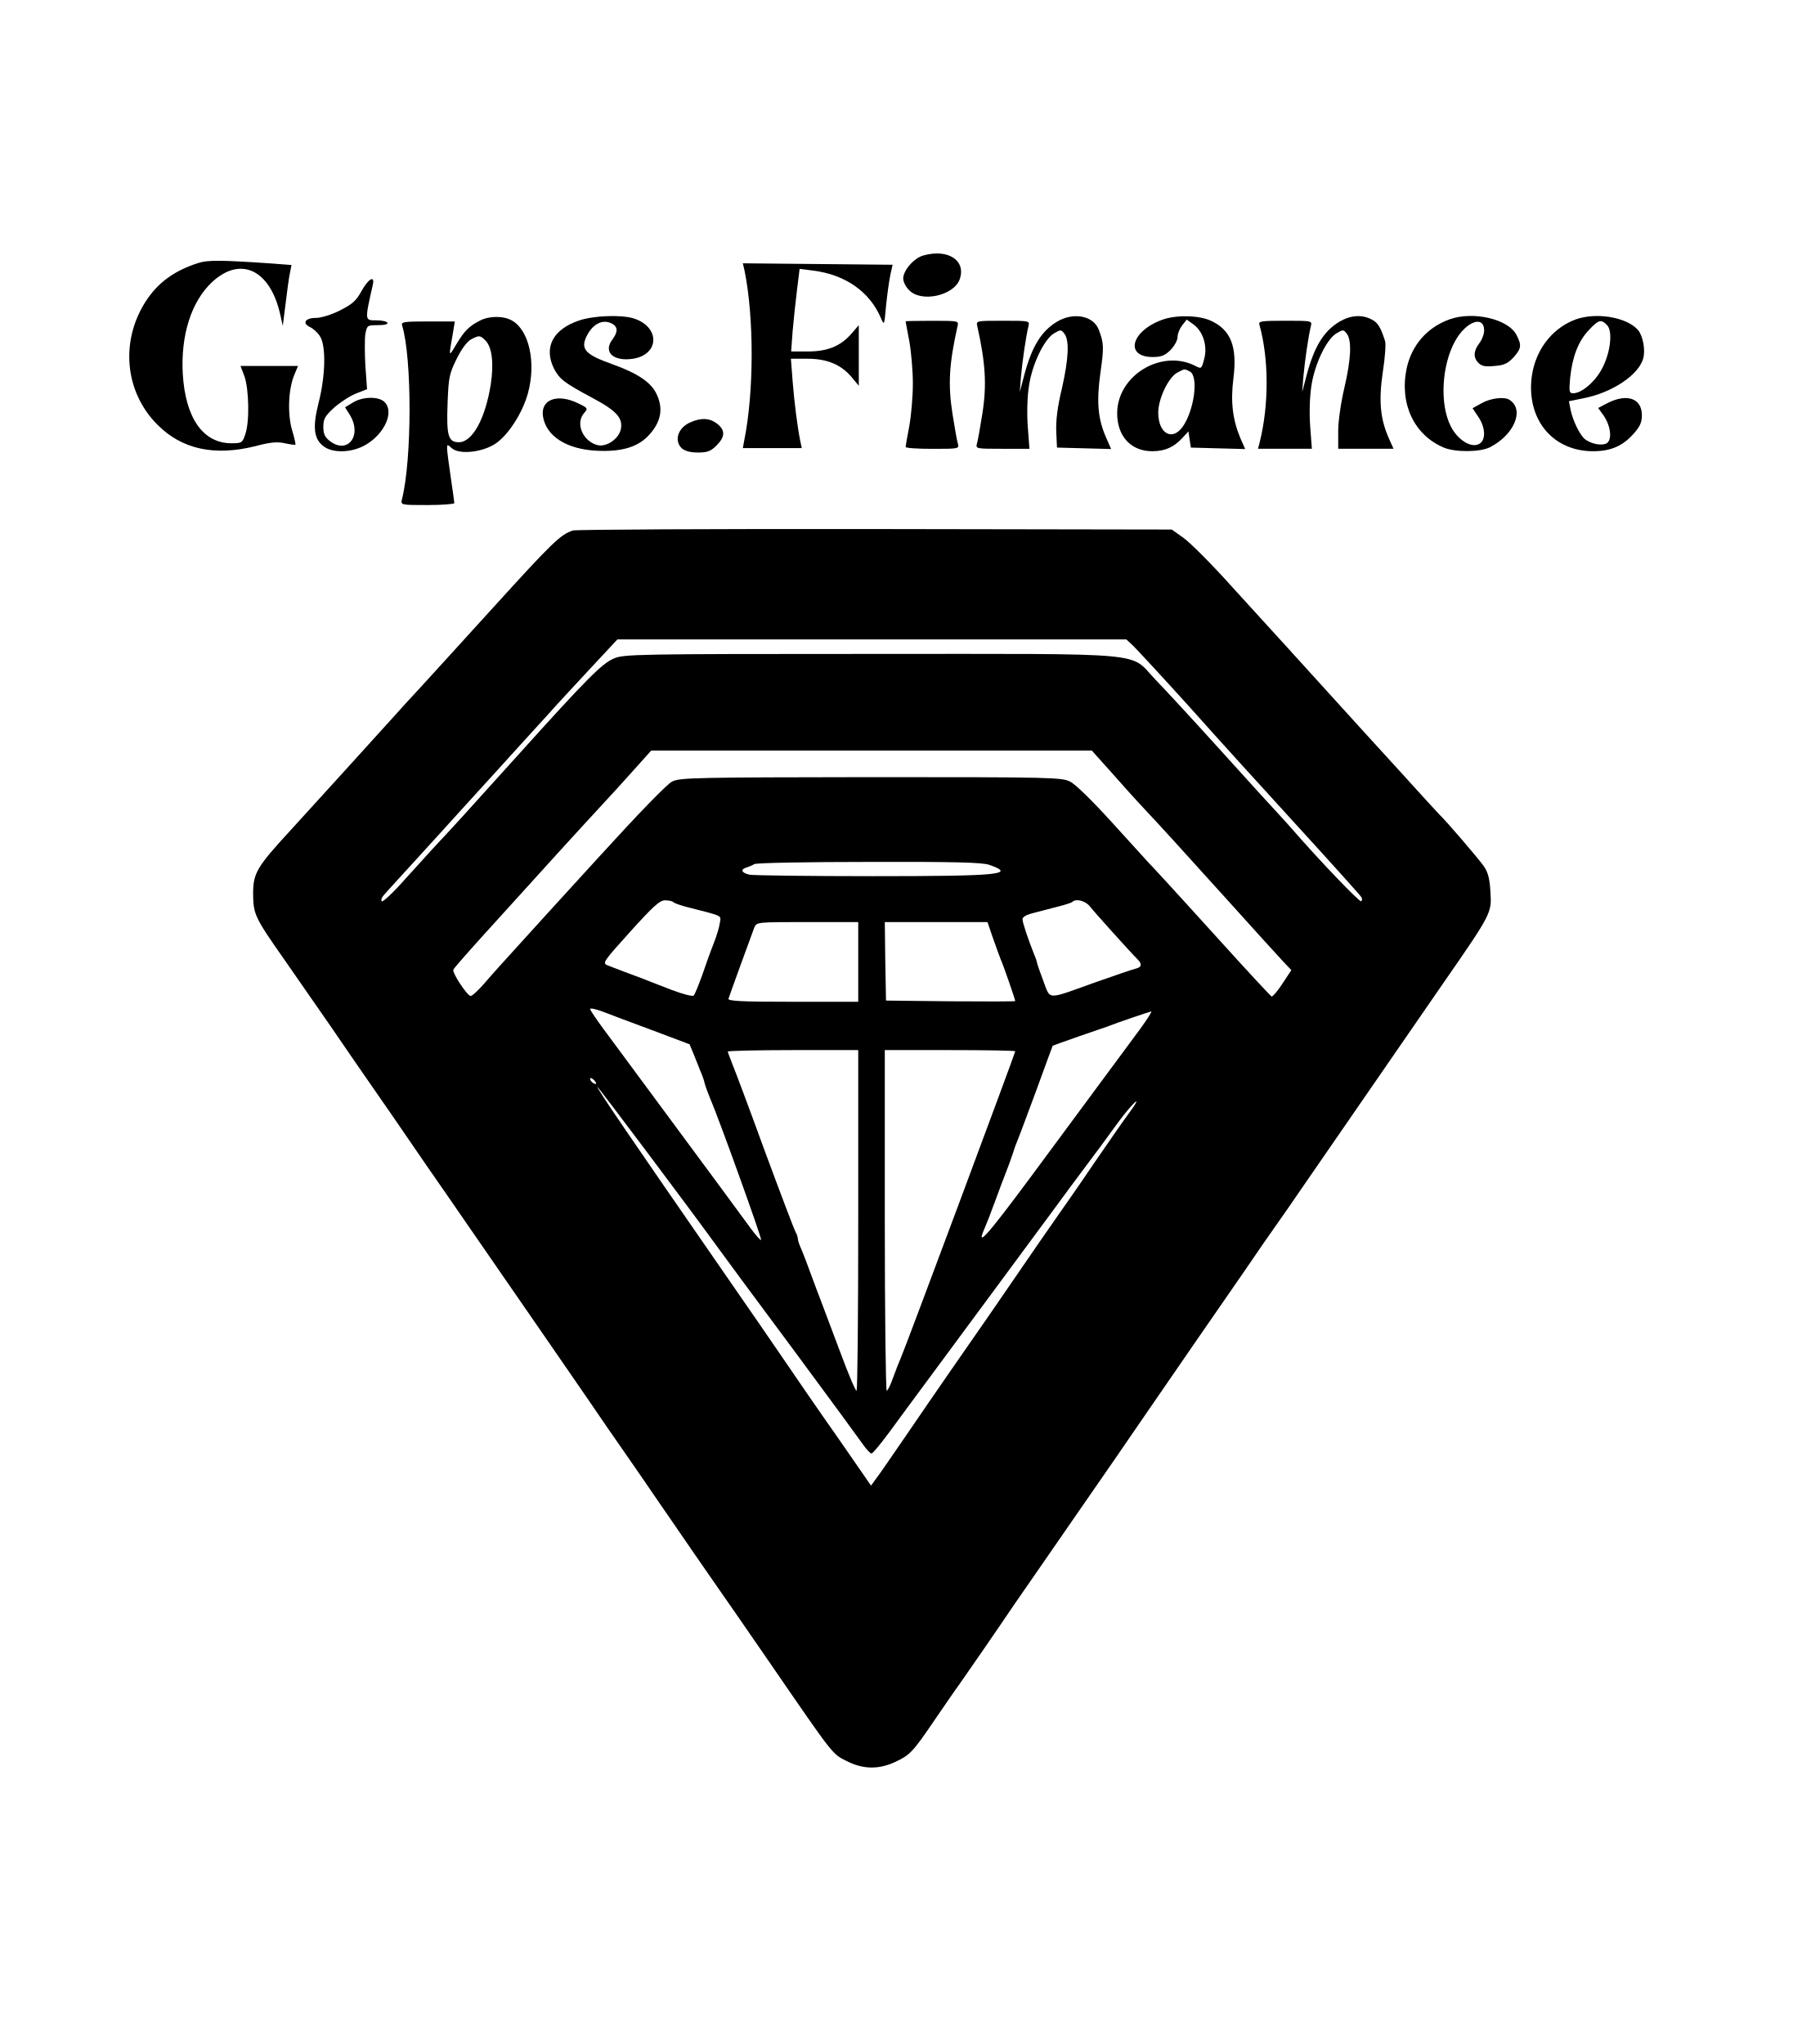
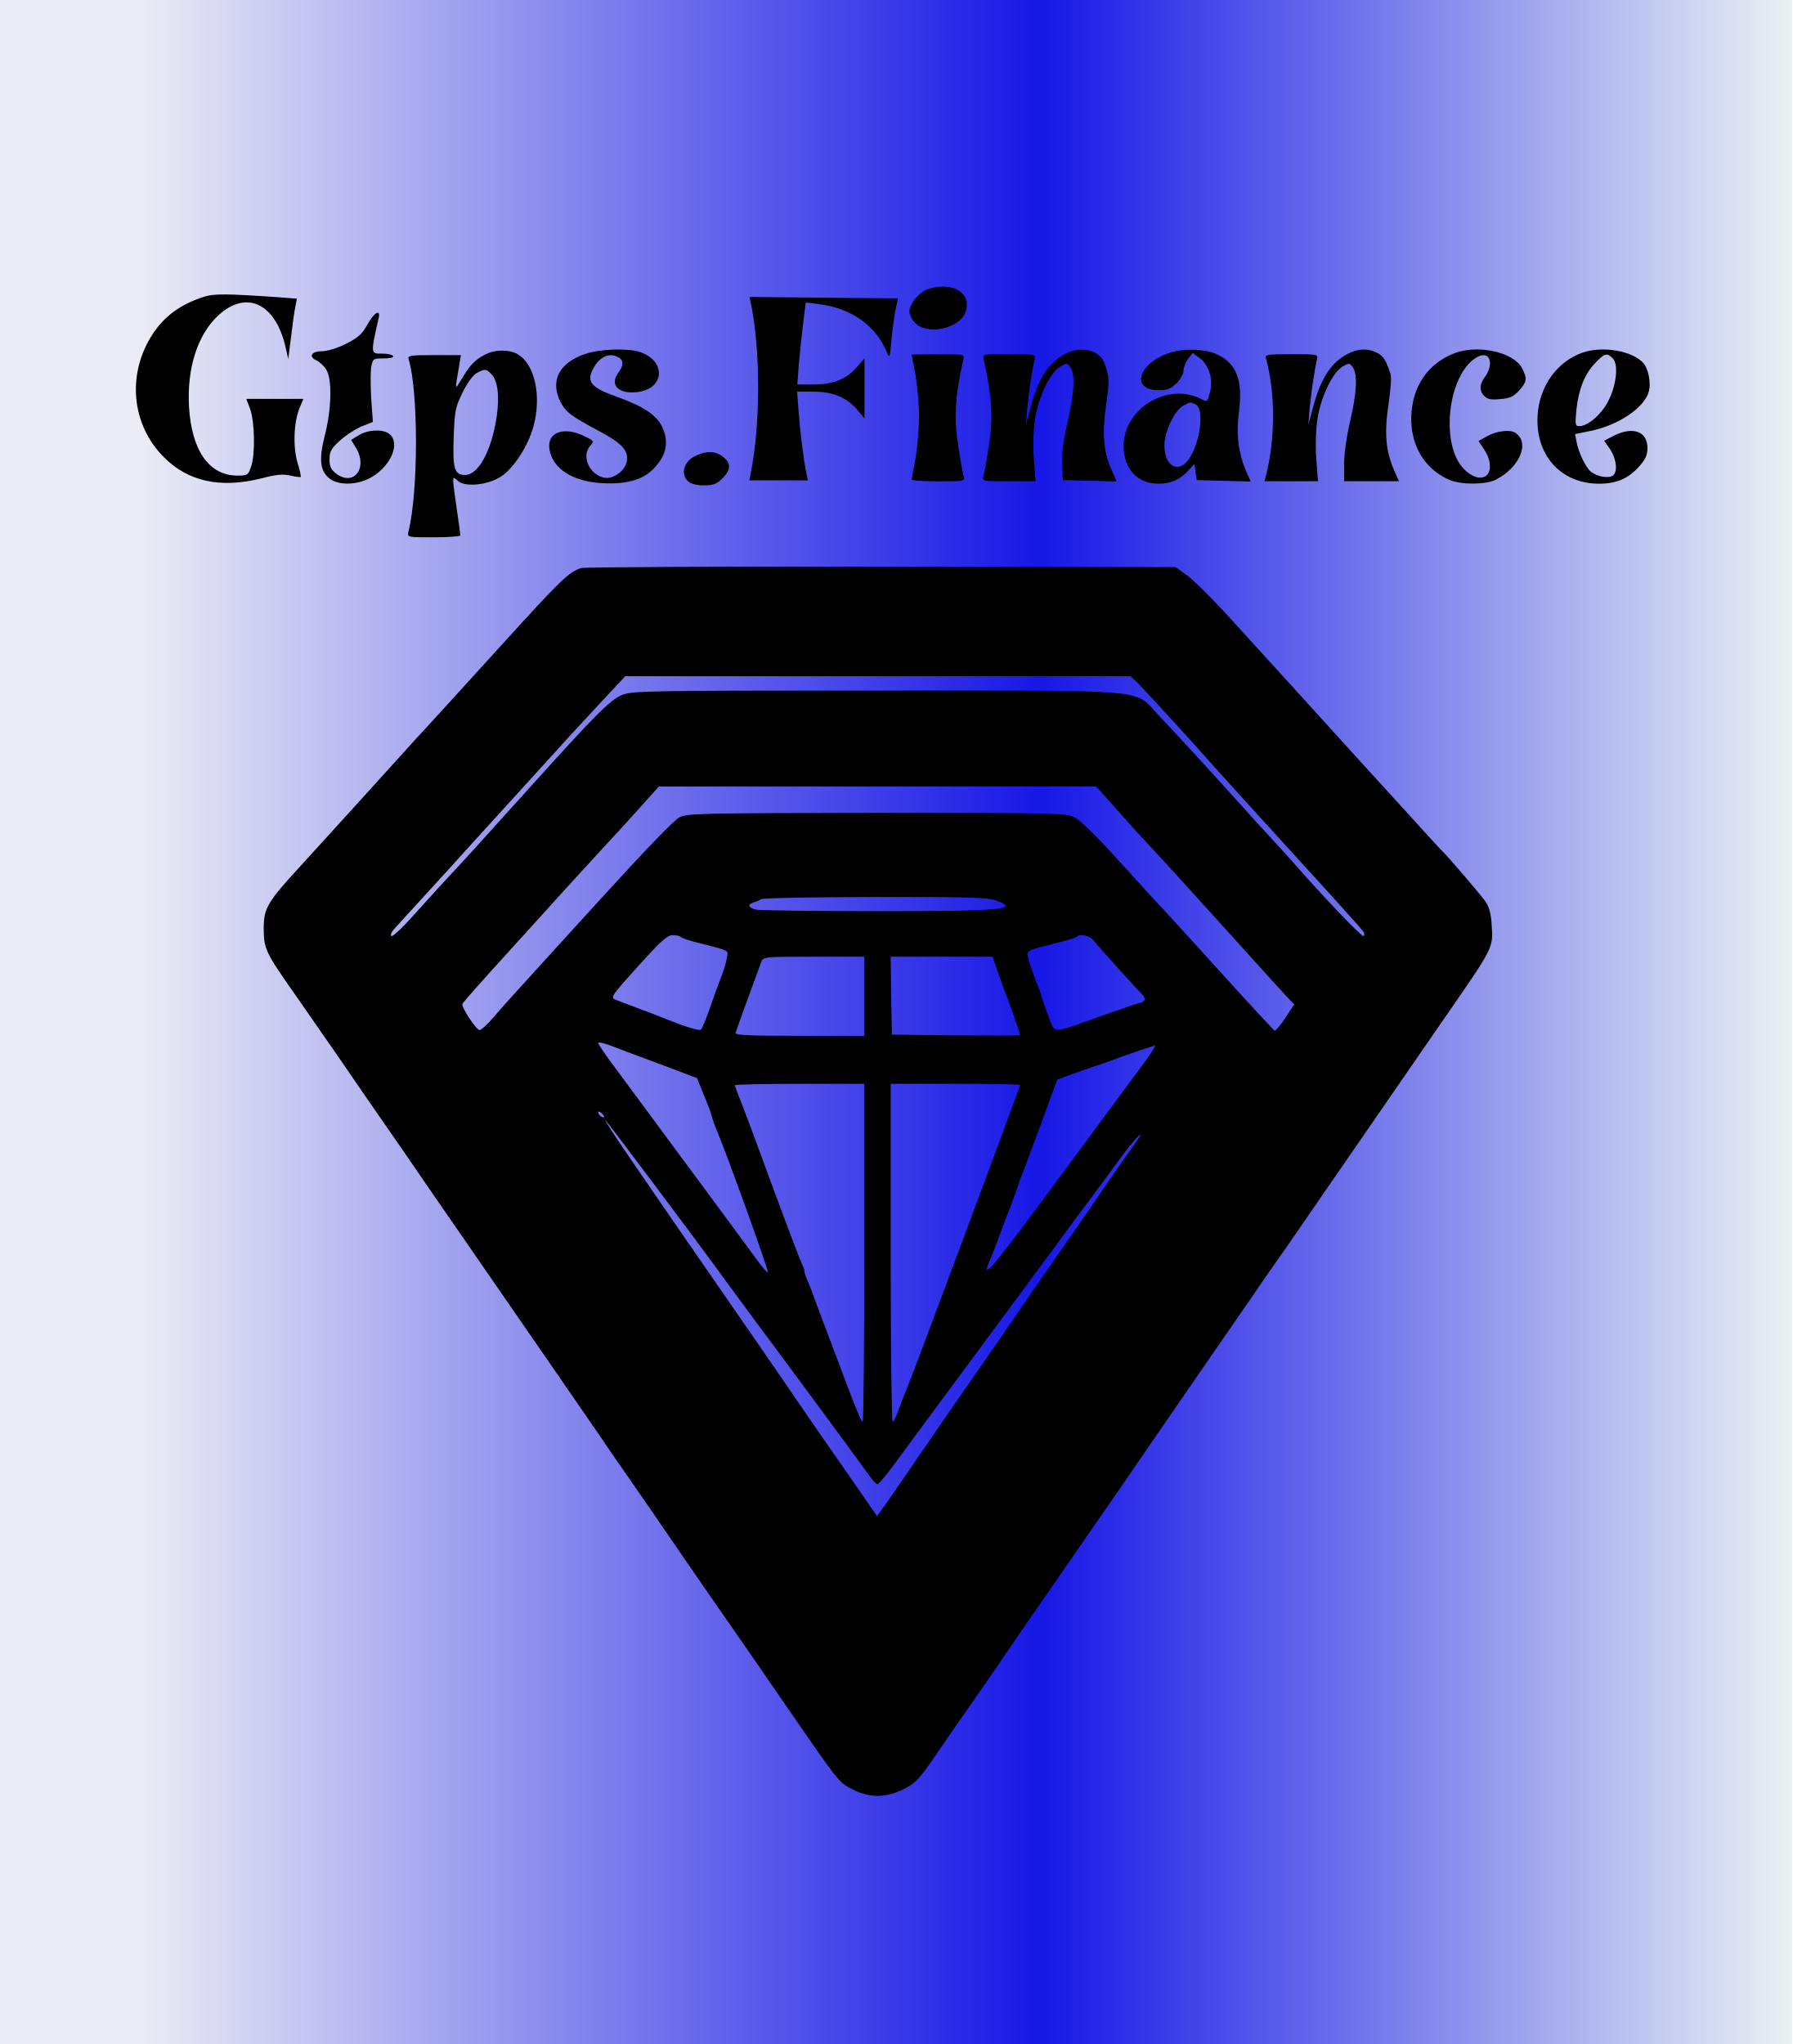
<svg xmlns="http://www.w3.org/2000/svg" version="1.1" width="598" height="682" viewBox="0 0 598 682" xml:space="preserve">
  <defs>
- </defs>
-   <g transform="matrix(0.62 0 0 0.62 295.33 333)">
+     <linearGradient id="SVGID_722" gradientUnits="userSpaceOnUse" gradientTransform="matrix(1 0 0 1 0 0) matrix(1 0 0 1 -299 -341)" x1="0" y1="341" x2="598" y2="341">
+       <stop offset="7.805%" style="stop-color:rgba(235, 236, 244, 1);" />
+       <stop offset="58.049%" style="stop-color:rgba(23, 23, 230, 1);" />
+       <stop offset="100%" style="stop-color:rgba(234, 242, 242, 1);" />
+     </linearGradient>
+   </defs>
+   <rect transform="matrix(1 0 0 1 0 0) translate(299,341)" x="-299" y="-341" width="598" height="682" fill="url(#SVGID_722)" />
+   <g transform="matrix(1 0 0 1 301 352)">
    <g style="">
-       <g transform="matrix(0.13 0 0 -0.13 25.3 -389.07)">
+       <g transform="matrix(0.08 0 0 -0.08 12.02 -249.22)">
        <path style="stroke: none; stroke-width: 1; stroke-dasharray: none; stroke-linecap: butt; stroke-dashoffset: 0; stroke-linejoin: miter; stroke-miterlimit: 4; fill: rgb(0,0,0); fill-rule: nonzero; opacity: 1;" transform=" translate(-3689.75, -6418.04)" d="M 3653 6499 c -39 -11 -83 -62 -83 -95 c 0 -14 11 -36 25 -49 c 51 -52 185 -22 209 46 c 27 78 -49 127 -151 98 z" stroke-linecap="round" />
      </g>
-       <g transform="matrix(0.13 0 0 -0.13 -361.37 -345.66)">
+       <g transform="matrix(0.08 0 0 -0.08 -227.72 -222.31)">
        <path style="stroke: none; stroke-width: 1; stroke-dasharray: none; stroke-linecap: butt; stroke-dashoffset: 0; stroke-linejoin: miter; stroke-miterlimit: 4; fill: rgb(0,0,0); fill-rule: nonzero; opacity: 1;" transform=" translate(-789.73, -6092.47)" d="M 725 6476 c -99 -32 -166 -81 -216 -158 c -107 -166 -87 -376 48 -511 c 101 -102 236 -131 405 -89 c 64 17 92 19 123 12 c 22 -5 41 -7 43 -6 c 2 2 -4 30 -14 62 c -19 67 -15 169 10 228 l 15 36 l -119 0 l -119 0 l 16 -42 c 19 -53 22 -189 4 -240 c -12 -36 -15 -38 -57 -38 c -118 0 -191 104 -202 287 c -9 162 36 301 122 381 c 117 108 239 51 281 -133 l 11 -49 l 12 95 c 6 52 14 109 18 126 l 6 31 l -78 6 c -216 15 -270 15 -309 2 z" stroke-linecap="round" />
      </g>
-       <g transform="matrix(0.13 0 0 -0.13 -36.27 -345.67)">
+       <g transform="matrix(0.08 0 0 -0.08 -26.16 -222.32)">
        <path style="stroke: none; stroke-width: 1; stroke-dasharray: none; stroke-linecap: butt; stroke-dashoffset: 0; stroke-linejoin: miter; stroke-miterlimit: 4; fill: rgb(0,0,0); fill-rule: nonzero; opacity: 1;" transform=" translate(-3228, -6092.5)" d="M 2925 6445 c 40 -197 39 -504 -1 -702 l -6 -33 l 122 0 l 122 0 l -6 28 c -12 59 -25 161 -32 250 l -7 92 l 69 0 c 81 0 140 -25 183 -77 l 29 -35 l 0 125 l 0 126 l -31 -36 c -45 -51 -98 -73 -181 -73 l -68 0 l 6 83 c 4 45 12 122 18 170 l 11 89 l 55 -7 c 136 -17 237 -89 283 -200 c 12 -28 13 -25 20 56 c 5 48 13 105 18 128 l 9 40 l -310 3 l -310 3 l 7 -30 z" stroke-linecap="round" />
      </g>
-       <g transform="matrix(0.13 0 0 -0.13 -289.61 -340.56)">
+       <g transform="matrix(0.08 0 0 -0.08 -183.23 -219.15)">
        <path style="stroke: none; stroke-width: 1; stroke-dasharray: none; stroke-linecap: butt; stroke-dashoffset: 0; stroke-linejoin: miter; stroke-miterlimit: 4; fill: rgb(0,0,0); fill-rule: nonzero; opacity: 1;" transform=" translate(-1327.89, -6054.22)" d="M 1388 6361 c -22 -40 -38 -54 -89 -80 c -36 -18 -78 -31 -100 -31 c -44 0 -58 -22 -24 -38 c 13 -6 32 -23 41 -38 c 26 -39 23 -165 -6 -277 c -26 -103 -19 -152 26 -182 c 40 -26 116 -22 170 10 c 80 47 119 139 76 178 c -25 23 -90 21 -129 -3 l -33 -20 l 20 -32 c 52 -86 -10 -165 -84 -107 c -20 16 -26 29 -26 58 c 0 32 7 45 43 78 c 23 21 64 48 90 59 l 48 19 l -7 97 c -3 53 -3 113 0 132 c 7 35 8 36 52 36 c 28 0 43 4 39 10 c -3 6 -24 10 -46 10 c -48 0 -48 -3 -14 148 c 9 40 -19 24 -47 -27 z" stroke-linecap="round" />
      </g>
-       <g transform="matrix(0.13 0 0 -0.13 -225.29 -315.92)">
+       <g transform="matrix(0.08 0 0 -0.08 -143.35 -203.87)">
        <path style="stroke: none; stroke-width: 1; stroke-dasharray: none; stroke-linecap: butt; stroke-dashoffset: 0; stroke-linejoin: miter; stroke-miterlimit: 4; fill: rgb(0,0,0); fill-rule: nonzero; opacity: 1;" transform=" translate(-1810.35, -5869.38)" d="M 1865 6243 c -45 -23 -64 -43 -97 -98 c -33 -55 -32 -57 -12 58 l 6 37 l -112 0 c -101 0 -111 -2 -106 -17 c 41 -134 41 -556 -1 -720 c -5 -23 -4 -23 106 -23 c 61 0 111 4 111 8 c 0 5 -7 53 -15 108 c -8 54 -15 108 -15 118 c 0 18 1 18 20 1 c 30 -27 126 -17 180 19 c 53 35 113 128 135 210 c 34 125 5 258 -65 299 c -35 21 -96 21 -135 0 z m 24 -82 c 27 -27 35 -95 22 -180 c -22 -142 -76 -241 -132 -241 c -44 0 -52 26 -47 160 c 4 108 7 123 37 184 c 20 41 43 72 59 81 c 35 19 39 18 61 -4 z" stroke-linecap="round" />
      </g>
-       <g transform="matrix(0.13 0 0 -0.13 -152.6 -330.72)">
+       <g transform="matrix(0.08 0 0 -0.08 -98.28 -213.05)">
        <path style="stroke: none; stroke-width: 1; stroke-dasharray: none; stroke-linecap: butt; stroke-dashoffset: 0; stroke-linejoin: miter; stroke-miterlimit: 4; fill: rgb(0,0,0); fill-rule: nonzero; opacity: 1;" transform=" translate(-2355.49, -5980.41)" d="M 2262 6241 c -109 -37 -147 -112 -103 -200 c 23 -43 42 -58 160 -121 c 99 -53 126 -83 116 -130 c -9 -39 -58 -73 -95 -65 c -62 15 -95 91 -56 134 c 16 18 15 20 -27 40 c -85 41 -155 15 -144 -55 c 13 -82 98 -136 223 -142 c 99 -5 167 14 212 61 c 53 55 65 112 35 174 c -23 49 -79 86 -185 124 c -110 39 -130 62 -105 114 c 23 47 59 69 94 58 c 36 -12 40 -35 13 -71 c -39 -52 5 -92 87 -79 c 108 18 111 130 4 166 c -51 17 -168 13 -229 -8 z" stroke-linecap="round" />
      </g>
-       <g transform="matrix(0.13 0 0 -0.13 85.4 -331.19)">
+       <g transform="matrix(0.08 0 0 -0.08 49.28 -213.34)">
        <path style="stroke: none; stroke-width: 1; stroke-dasharray: none; stroke-linecap: butt; stroke-dashoffset: 0; stroke-linejoin: miter; stroke-miterlimit: 4; fill: rgb(0,0,0); fill-rule: nonzero; opacity: 1;" transform=" translate(-4140.47, -5983.94)" d="M 4195 6236 c -65 -39 -104 -103 -135 -219 l -19 -72 l 5 65 c 6 64 20 163 31 208 c 5 22 4 22 -106 22 c -110 0 -111 0 -106 -22 c 34 -153 40 -243 21 -363 c -9 -55 -18 -110 -22 -122 c -6 -23 -6 -23 105 -23 l 112 0 l -7 93 c -4 54 -2 123 5 167 c 13 90 63 194 104 218 c 27 16 29 16 43 -2 c 21 -29 17 -104 -11 -228 c -18 -74 -25 -132 -23 -177 l 3 -66 l 112 -3 l 112 -3 l -20 46 c -35 78 -41 151 -24 271 c 15 106 14 121 -7 177 c -22 58 -105 74 -173 33 z" stroke-linecap="round" />
      </g>
-       <g transform="matrix(0.13 0 0 -0.13 159.33 -330.58)">
+       <g transform="matrix(0.08 0 0 -0.08 95.11 -212.96)">
        <path style="stroke: none; stroke-width: 1; stroke-dasharray: none; stroke-linecap: butt; stroke-dashoffset: 0; stroke-linejoin: miter; stroke-miterlimit: 4; fill: rgb(0,0,0); fill-rule: nonzero; opacity: 1;" transform=" translate(-4695, -5979.34)" d="M 4616 6244 c -129 -47 -156 -154 -39 -154 c 36 0 50 6 74 29 c 16 17 29 40 29 54 c 0 14 9 35 19 48 l 19 24 l 29 -21 c 39 -29 58 -90 43 -143 c -11 -41 -11 -41 -38 -27 c -140 70 -322 -41 -322 -197 c 0 -95 57 -157 145 -157 c 52 0 89 16 125 55 l 25 27 l 5 -34 l 5 -33 l 112 -3 l 113 -3 l -20 45 c -32 77 -41 150 -29 246 c 17 133 -10 203 -95 241 c -49 22 -144 24 -200 3 z m 115 -214 c 37 -20 18 -161 -30 -229 c -44 -61 -101 -27 -101 59 c 0 57 42 145 78 165 c 33 17 29 17 53 5 z" stroke-linecap="round" />
      </g>
-       <g transform="matrix(0.13 0 0 -0.13 237.13 -331.28)">
+       <g transform="matrix(0.08 0 0 -0.08 143.35 -213.39)">
        <path style="stroke: none; stroke-width: 1; stroke-dasharray: none; stroke-linecap: butt; stroke-dashoffset: 0; stroke-linejoin: miter; stroke-miterlimit: 4; fill: rgb(0,0,0); fill-rule: nonzero; opacity: 1;" transform=" translate(-5278.5, -5984.6)" d="M 5335 6236 c -65 -39 -104 -103 -135 -219 l -19 -72 l 5 65 c 6 64 20 163 31 208 c 5 22 4 22 -107 22 c -101 0 -111 -2 -106 -17 c 39 -140 40 -330 1 -486 l -7 -27 l 112 0 l 111 0 l -7 93 c -4 54 -2 123 5 167 c 13 90 63 194 104 218 c 27 16 29 16 43 -2 c 21 -29 17 -107 -11 -226 c -14 -60 -25 -136 -25 -177 l 0 -73 l 114 0 l 115 0 l -20 45 c -35 79 -42 155 -24 275 c 9 58 13 115 9 126 c -19 59 -30 76 -55 89 c -41 22 -88 18 -134 -9 z" stroke-linecap="round" />
      </g>
-       <g transform="matrix(0.13 0 0 -0.13 310.67 -330.7)">
+       <g transform="matrix(0.08 0 0 -0.08 188.95 -213.03)">
        <path style="stroke: none; stroke-width: 1; stroke-dasharray: none; stroke-linecap: butt; stroke-dashoffset: 0; stroke-linejoin: miter; stroke-miterlimit: 4; fill: rgb(0,0,0); fill-rule: nonzero; opacity: 1;" transform=" translate(-5830.02, -5980.24)" d="M 5777 6246 c -94 -34 -157 -107 -178 -204 c -30 -146 31 -275 154 -327 c 48 -20 149 -19 190 1 c 101 51 145 155 83 196 c -21 15 -79 8 -116 -13 l -38 -21 l 24 -36 c 30 -44 32 -97 3 -112 c -33 -18 -89 17 -117 73 c -47 91 -38 255 19 355 c 45 80 119 106 119 42 c 0 -15 -9 -39 -20 -53 c -24 -31 -26 -60 -3 -82 c 13 -13 28 -16 67 -12 c 40 3 55 11 78 36 c 32 36 34 50 12 92 c -33 66 -179 100 -277 65 z" stroke-linecap="round" />
      </g>
-       <g transform="matrix(0.13 0 0 -0.13 378.02 -330.65)">
+       <g transform="matrix(0.08 0 0 -0.08 230.7 -213)">
        <path style="stroke: none; stroke-width: 1; stroke-dasharray: none; stroke-linecap: butt; stroke-dashoffset: 0; stroke-linejoin: miter; stroke-miterlimit: 4; fill: rgb(0,0,0); fill-rule: nonzero; opacity: 1;" transform=" translate(-6335.12, -5979.9)" d="M 6287 6246 c -104 -38 -176 -137 -185 -257 c -12 -167 95 -289 256 -289 c 74 0 124 22 170 75 c 24 27 32 45 32 74 c 0 70 -61 91 -141 51 l -40 -21 l 21 -29 c 30 -42 38 -99 16 -116 c -19 -13 -66 -5 -93 17 c -21 18 -50 79 -58 120 l -7 36 l 59 12 c 120 23 232 98 249 167 c 9 36 -2 93 -23 117 c -47 52 -171 73 -256 43 z m 128 -23 c 26 -25 15 -117 -21 -183 c -29 -54 -84 -100 -118 -100 c -17 0 -18 6 -13 63 c 9 88 34 153 77 198 c 41 44 51 46 75 22 z" stroke-linecap="round" />
      </g>
-       <g transform="matrix(0.13 0 0 -0.13 25.2 -330)">
+       <g transform="matrix(0.08 0 0 -0.08 11.95 -212.6)">
        <path style="stroke: none; stroke-width: 1; stroke-dasharray: none; stroke-linecap: butt; stroke-dashoffset: 0; stroke-linejoin: miter; stroke-miterlimit: 4; fill: rgb(0,0,0); fill-rule: nonzero; opacity: 1;" transform=" translate(-3689.03, -5975)" d="M 3580 6238 c 0 -2 7 -38 15 -81 c 8 -43 15 -123 15 -177 c 0 -54 -7 -134 -15 -177 c -8 -43 -15 -81 -15 -85 c 0 -5 50 -8 111 -8 c 111 0 111 0 105 23 c -4 12 -13 67 -22 122 c -19 121 -14 207 21 363 c 5 22 4 22 -105 22 c -60 0 -110 -1 -110 -2 z" stroke-linecap="round" />
      </g>
-       <g transform="matrix(0.13 0 0 -0.13 -99.39 -302.58)">
+       <g transform="matrix(0.08 0 0 -0.08 -65.29 -195.6)">
        <path style="stroke: none; stroke-width: 1; stroke-dasharray: none; stroke-linecap: butt; stroke-dashoffset: 0; stroke-linejoin: miter; stroke-miterlimit: 4; fill: rgb(0,0,0); fill-rule: nonzero; opacity: 1;" transform=" translate(-2754.56, -5769.32)" d="M 2713 5825 c -52 -22 -69 -77 -35 -108 c 12 -11 36 -17 66 -17 c 39 0 53 5 77 29 c 36 36 37 63 3 90 c -31 24 -66 26 -111 6 z" stroke-linecap="round" />
      </g>
-       <g transform="matrix(0.13 0 0 -0.13 -7.09 80.85)">
+       <g transform="matrix(0.08 0 0 -0.08 -8.07 42.13)">
        <path style="stroke: none; stroke-width: 1; stroke-dasharray: none; stroke-linecap: butt; stroke-dashoffset: 0; stroke-linejoin: miter; stroke-miterlimit: 4; fill: rgb(0,0,0); fill-rule: nonzero; opacity: 1;" transform=" translate(-3446.81, -2893.64)" d="M 2209 5451 c -51 -16 -85 -49 -332 -321 c -137 -151 -275 -302 -306 -336 c -31 -33 -74 -80 -96 -105 c -112 -124 -350 -386 -435 -479 c -141 -153 -155 -178 -155 -264 c 1 -84 7 -97 129 -271 c 46 -66 132 -190 191 -275 c 58 -85 142 -207 186 -270 c 44 -63 106 -153 138 -200 c 32 -47 107 -156 167 -242 c 60 -87 156 -226 214 -310 c 58 -84 130 -188 161 -233 c 30 -44 89 -129 131 -190 c 41 -60 110 -159 151 -220 c 42 -60 109 -157 149 -215 c 39 -58 86 -125 103 -150 c 17 -25 67 -97 110 -160 c 44 -63 123 -178 177 -255 c 53 -77 115 -167 138 -200 c 257 -374 253 -369 310 -397 c 69 -36 135 -37 205 -4 c 59 28 71 40 160 171 c 38 55 84 123 104 150 c 38 54 139 200 229 333 c 31 45 143 206 247 357 c 105 151 240 347 300 435 c 61 88 154 224 208 302 c 54 78 142 205 195 282 c 53 78 109 159 125 181 c 16 22 79 113 140 202 c 193 280 393 570 554 803 c 206 297 206 297 200 386 c -3 54 -10 80 -27 105 c -21 30 -157 189 -184 214 c -6 6 -77 83 -158 173 c -82 89 -214 235 -295 324 c -82 90 -152 168 -158 174 c -5 6 -28 31 -50 55 c -22 24 -110 121 -195 214 c -84 94 -176 186 -203 205 l -49 35 l -1226 2 c -675 1 -1239 -2 -1253 -6 z m 2320 -478 c 16 -16 121 -129 233 -253 c 111 -125 316 -350 453 -500 c 138 -151 254 -280 258 -287 c 4 -6 3 -14 -1 -17 c -7 -4 -171 167 -285 298 c -10 12 -35 39 -55 61 c -21 22 -129 141 -241 265 c -112 124 -234 256 -270 293 c -113 117 3 107 -1176 107 c -980 0 -1025 -1 -1067 -19 c -49 -21 -111 -83 -393 -396 c -247 -274 -259 -287 -331 -364 c -34 -36 -98 -108 -144 -158 c -45 -51 -87 -90 -92 -87 c -5 4 -1 16 10 28 c 10 11 74 82 142 156 c 68 74 139 153 159 175 c 20 22 106 117 191 210 c 85 94 171 188 191 210 c 19 22 91 100 159 173 l 123 132 l 1053 0 l 1054 0 l 29 -27 z m -94 -520 c 43 -49 105 -118 139 -154 c 85 -91 115 -124 341 -374 c 109 -121 214 -237 233 -257 l 35 -37 l -37 -56 c -20 -31 -41 -55 -45 -53 c -4 2 -99 104 -211 228 c -222 245 -277 304 -301 329 c -8 9 -75 83 -149 164 c -78 86 -150 157 -172 168 c -36 18 -69 19 -825 19 c -721 -1 -791 -2 -823 -18 c -21 -10 -139 -132 -303 -312 c -148 -162 -304 -333 -346 -380 c -43 -47 -100 -110 -127 -142 c -27 -31 -53 -55 -59 -54 c -16 4 -77 97 -71 109 c 2 7 87 102 188 213 c 101 111 219 241 263 290 c 44 48 114 125 155 169 c 41 44 106 115 144 158 l 69 77 l 912 0 l 912 0 l 78 -87 z m -503 -386 c 115 -40 44 -47 -481 -47 c -263 0 -493 3 -510 6 c -34 7 -41 22 -13 30 c 9 3 24 9 32 14 c 8 5 222 9 475 9 c 352 1 469 -2 497 -12 z m -1308 -154 c 4 -5 29 -13 54 -20 c 157 -40 144 -34 139 -67 c -2 -17 -14 -56 -26 -86 c -12 -30 -33 -89 -47 -130 c -15 -41 -30 -79 -35 -84 c -4 -5 -43 5 -91 23 c -46 18 -99 38 -118 46 c -41 15 -115 43 -148 56 c -22 9 -17 16 94 139 c 95 105 122 130 144 130 c 15 0 30 -3 34 -7 z m 1724 -17 c 16 -21 166 -188 200 -222 c 18 -19 15 -31 -10 -37 c -13 -3 -88 -29 -168 -57 c -204 -73 -183 -74 -214 7 c -14 38 -26 71 -26 75 c 0 4 -5 19 -12 35 c -25 62 -47 129 -48 144 c 0 10 15 19 43 26 c 23 6 68 18 100 26 c 32 8 61 17 64 21 c 14 14 53 4 71 -18 z m -958 -231 l 0 -165 l -271 0 c -213 0 -270 3 -266 13 c 2 6 25 71 51 142 c 26 72 51 140 56 153 c 10 22 11 22 220 22 l 210 0 l 0 -165 z m 558 98 c 13 -38 28 -77 32 -88 c 10 -21 60 -166 60 -172 c 0 -2 -120 -2 -267 -1 l -268 3 l -3 163 l -2 162 l 212 0 l 213 0 l 23 -67 z m -1410 -381 l 154 -58 l 20 -49 c 11 -28 24 -59 28 -70 c 5 -11 12 -31 15 -45 c 4 -14 13 -38 20 -55 c 39 -90 217 -586 213 -591 c -3 -2 -22 19 -43 48 c -21 29 -85 116 -142 193 c -99 134 -344 465 -465 629 c -32 43 -58 82 -58 86 c 0 5 24 0 53 -11 c 28 -11 121 -46 205 -77 z m 2018 4 c -161 -218 -271 -367 -451 -610 c -184 -248 -229 -298 -192 -214 c 8 18 27 67 42 108 c 15 41 36 98 47 125 c 11 28 24 64 29 80 c 5 17 13 39 18 50 c 5 11 39 103 77 205 c 37 102 68 186 69 188 c 1 1 49 18 106 38 c 57 20 111 38 119 41 c 40 16 176 62 183 63 c 4 0 -17 -33 -47 -74 z m -1166 -791 c 0 -388 -3 -705 -7 -705 c -5 0 -35 72 -68 161 c -33 88 -67 179 -76 202 c -9 23 -29 76 -44 117 c -15 41 -33 89 -41 107 c -8 17 -14 36 -14 42 c 0 6 -4 19 -10 29 c -5 9 -62 159 -126 332 c -63 173 -124 336 -135 362 c -10 26 -19 49 -19 52 c 0 3 122 6 270 6 l 270 0 l 0 -705 z m 650 700 c 0 -7 -458 -1236 -474 -1270 c -7 -16 -22 -54 -32 -82 c -10 -29 -22 -53 -26 -53 c -4 0 -8 317 -8 705 l 0 705 l 270 0 c 149 0 270 -2 270 -5 z m -1735 -134 c -6 -5 -25 10 -25 20 c 0 5 6 4 14 -3 c 8 -7 12 -15 11 -17 z m 508 -684 c 23 -32 161 -219 307 -415 c 146 -197 276 -375 290 -395 c 14 -20 30 -37 35 -37 c 6 1 39 41 75 90 c 36 49 113 154 171 232 c 276 373 440 595 453 613 c 8 11 64 86 123 167 c 60 80 118 158 129 173 c 26 36 86 118 96 130 c 57 70 68 70 16 0 c -18 -24 -82 -116 -143 -205 c -60 -89 -126 -183 -145 -210 c -19 -27 -54 -77 -78 -112 c -209 -305 -220 -320 -361 -523 c -53 -77 -142 -205 -196 -285 c -55 -80 -109 -159 -121 -174 l -21 -29 l -74 107 c -41 59 -94 136 -119 171 c -25 35 -94 136 -155 225 c -60 88 -175 255 -255 370 c -407 588 -530 768 -530 778 c 0 5 380 -501 503 -671 z" stroke-linecap="round" />
      </g>
    </g>
  </g>
+   <g transform="matrix(1 0 0 1 240 319)">
+     <path style="stroke: rgb(227,222,222); stroke-opacity: 0; stroke-width: 1; stroke-dasharray: none; stroke-linecap: round; stroke-dashoffset: 0; stroke-linejoin: round; stroke-miterlimit: 10; fill: none; fill-rule: nonzero; opacity: 1;" transform=" translate(-240, -319)" d="M 239.999 319 L 240.001 319" stroke-linecap="round" />
+   </g>
+   <g transform="matrix(1 0 0 1 257 152)">
+     <path style="stroke: rgb(227,222,222); stroke-opacity: 0; stroke-width: 1; stroke-dasharray: none; stroke-linecap: round; stroke-dashoffset: 0; stroke-linejoin: round; stroke-miterlimit: 10; fill: none; fill-rule: nonzero; opacity: 1;" transform=" translate(-257, -152)" d="M 256.999 152 L 257.001 152" stroke-linecap="round" />
+   </g>
+   <g transform="matrix(1 0 0 1 257.5 173.94)">
+     <path style="stroke: rgb(227,222,222); stroke-opacity: 0; stroke-width: 1; stroke-dasharray: none; stroke-linecap: round; stroke-dashoffset: 0; stroke-linejoin: round; stroke-miterlimit: 10; fill: none; fill-rule: nonzero; opacity: 1;" transform=" translate(-257.5, -173.94)" d="M 257 151.999 Q 257 152 257 153 Q 257 154 257 156.5 Q 257 159 257 162 Q 257 165 257 167.5 Q 257 170 257 172.5 Q 257 175 257 177.5 Q 257 180 257 181.5 Q 257 183 257 184 Q 257 185 257 186 Q 257 187 257 188.5 Q 257 190 257 190.5 Q 257 191 257 192 Q 257 193 257 193.5 Q 257 194 257 194.5 Q 257 195 257 195.5 Q 257 196 257 195.5 Q 257 195 257.5 194.5 L 258.001 193.999" stroke-linecap="round" />
+   </g>
+   <g transform="matrix(1 0 0 1 262 192)">
+     <path style="stroke: rgb(227,222,222); stroke-opacity: 0; stroke-width: 1; stroke-dasharray: none; stroke-linecap: round; stroke-dashoffset: 0; stroke-linejoin: round; stroke-miterlimit: 10; fill: none; fill-rule: nonzero; opacity: 1;" transform=" translate(-262, -192)" d="M 261.999 192 L 262.001 192" stroke-linecap="round" />
+   </g>
+   <g transform="matrix(1 0 0 1 262 201)">
+     <path style="stroke: rgb(227,222,222); stroke-opacity: 0; stroke-width: 1; stroke-dasharray: none; stroke-linecap: round; stroke-dashoffset: 0; stroke-linejoin: round; stroke-miterlimit: 10; fill: none; fill-rule: nonzero; opacity: 1;" transform=" translate(-262, -201)" d="M 261.999 201 L 262.001 201" stroke-linecap="round" />
+   </g>
+   <g transform="matrix(1 0 0 1 202 398)">
+     <path style="stroke: rgb(36,180,212); stroke-opacity: 0; stroke-width: 1; stroke-dasharray: none; stroke-linecap: round; stroke-dashoffset: 0; stroke-linejoin: round; stroke-miterlimit: 10; fill: none; fill-rule: nonzero; opacity: 1;" transform=" translate(-202, -398)" d="M 201.999 398 L 202.001 398" stroke-linecap="round" />
+   </g>
+   <g transform="matrix(1 0 0 1 316 132)">
+     <path style="stroke: rgb(36,180,212); stroke-opacity: 0; stroke-width: 1; stroke-dasharray: none; stroke-linecap: round; stroke-dashoffset: 0; stroke-linejoin: round; stroke-miterlimit: 10; fill: none; fill-rule: nonzero; opacity: 1;" transform=" translate(-316, -132)" d="M 315.999 132 L 316.001 132" stroke-linecap="round" />
+   </g>
+   <g transform="matrix(1 0 0 1 235 190)">
+     <path style="stroke: rgb(36,180,212); stroke-opacity: 0; stroke-width: 1; stroke-dasharray: none; stroke-linecap: round; stroke-dashoffset: 0; stroke-linejoin: round; stroke-miterlimit: 10; fill: none; fill-rule: nonzero; opacity: 1;" transform=" translate(-235, -190)" d="M 234.999 190 L 235.001 190" stroke-linecap="round" />
+   </g>
+   <g transform="matrix(1 0 0 1 216.5 212)">
+     <path style="stroke: rgb(36,180,212); stroke-opacity: 0; stroke-width: 1; stroke-dasharray: none; stroke-linecap: round; stroke-dashoffset: 0; stroke-linejoin: round; stroke-miterlimit: 10; fill: none; fill-rule: nonzero; opacity: 1;" transform=" translate(-216.5, -212)" d="M 259.001 210 Q 259 210 257 210.5 Q 255 211 253.5 211 Q 252 211 239.5 212.5 Q 227 214 219 214 Q 211 214 203 214 Q 195 214 189 214 Q 183 214 180 214 Q 177 214 175.5 214 L 173.999 214" stroke-linecap="round" />
+   </g>
+   <g transform="matrix(1 0 0 1 335 187)">
+     <path style="stroke: rgb(36,180,212); stroke-opacity: 0; stroke-width: 1; stroke-dasharray: none; stroke-linecap: round; stroke-dashoffset: 0; stroke-linejoin: round; stroke-miterlimit: 10; fill: none; fill-rule: nonzero; opacity: 1;" transform=" translate(-335, -187)" d="M 334.999 187 L 335.001 187" stroke-linecap="round" />
+   </g>
+   <g transform="matrix(1 0 0 1 161 158)">
+     <path style="stroke: rgb(36,180,212); stroke-opacity: 0; stroke-width: 1; stroke-dasharray: none; stroke-linecap: round; stroke-dashoffset: 0; stroke-linejoin: round; stroke-miterlimit: 10; fill: none; fill-rule: nonzero; opacity: 1;" transform=" translate(-161, -158)" d="M 160.999 158 L 161.001 158" stroke-linecap="round" />
+   </g>
+   <g transform="matrix(1 0 0 1 317 237.5)">
+     <path style="stroke: rgb(36,180,212); stroke-opacity: 0; stroke-width: 1; stroke-dasharray: none; stroke-linecap: round; stroke-dashoffset: 0; stroke-linejoin: round; stroke-miterlimit: 10; fill: none; fill-rule: nonzero; opacity: 1;" transform=" translate(-317, -237.5)" d="M 321 220.999 Q 321 221 321 221.5 Q 321 222 321 224 Q 321 226 321 228 Q 321 230 320.5 233.5 Q 320 237 319 241 Q 318 245 317 247 Q 316 249 315 251 Q 314 253 313.5 253.5 L 312.999 254.001" stroke-linecap="round" />
+   </g>
+   <g transform="matrix(1 0 0 1 334 453)">
+     <path style="stroke: rgb(36,180,212); stroke-opacity: 0; stroke-width: 1; stroke-dasharray: none; stroke-linecap: round; stroke-dashoffset: 0; stroke-linejoin: round; stroke-miterlimit: 10; fill: none; fill-rule: nonzero; opacity: 1;" transform=" translate(-334, -453)" d="M 333.999 453 L 334.001 453" stroke-linecap="round" />
+   </g>
+   <g transform="matrix(1 0 0 1 336 157)">
+     <path style="stroke: rgb(36,180,212); stroke-opacity: 0; stroke-width: 1; stroke-dasharray: none; stroke-linecap: round; stroke-dashoffset: 0; stroke-linejoin: round; stroke-miterlimit: 10; fill: none; fill-rule: nonzero; opacity: 1;" transform=" translate(-336, -157)" d="M 335.999 157 L 336.001 157" stroke-linecap="round" />
+   </g>
+   <g transform="matrix(1 0 0 1 357 281.44)">
+     <path style="stroke: rgb(36,180,212); stroke-opacity: 0; stroke-width: 1; stroke-dasharray: none; stroke-linecap: round; stroke-dashoffset: 0; stroke-linejoin: round; stroke-miterlimit: 10; fill: none; fill-rule: nonzero; opacity: 1;" transform=" translate(-357, -281.44)" d="M 354 281.999 Q 354 282 354.5 282.5 Q 355 283 355 284.5 Q 355 286 356 291.5 Q 357 297 357 309 Q 357 321 357 328 Q 357 335 357 337.5 Q 357 340 357 343 Q 357 346 357 348.5 Q 357 351 356.5 351.5 Q 356 352 355.5 352.5 Q 355 353 355 352.5 Q 355 352 354.5 349.5 Q 354 347 353 339.5 Q 352 332 352 320.5 Q 352 309 352 296 Q 352 283 352 269 Q 352 255 353.5 244.5 Q 355 234 357 227 Q 359 220 360 217 Q 361 214 361.5 212 L 362.001 209.999" stroke-linecap="round" />
+   </g>
+   <g transform="matrix(1 0 0 1 409 294)">
+     <path style="stroke: rgb(36,180,212); stroke-opacity: 0; stroke-width: 1; stroke-dasharray: none; stroke-linecap: round; stroke-dashoffset: 0; stroke-linejoin: round; stroke-miterlimit: 10; fill: none; fill-rule: nonzero; opacity: 1;" transform=" translate(-409, -294)" d="M 408.999 294 L 409.001 294" stroke-linecap="round" />
+   </g>
</svg>
